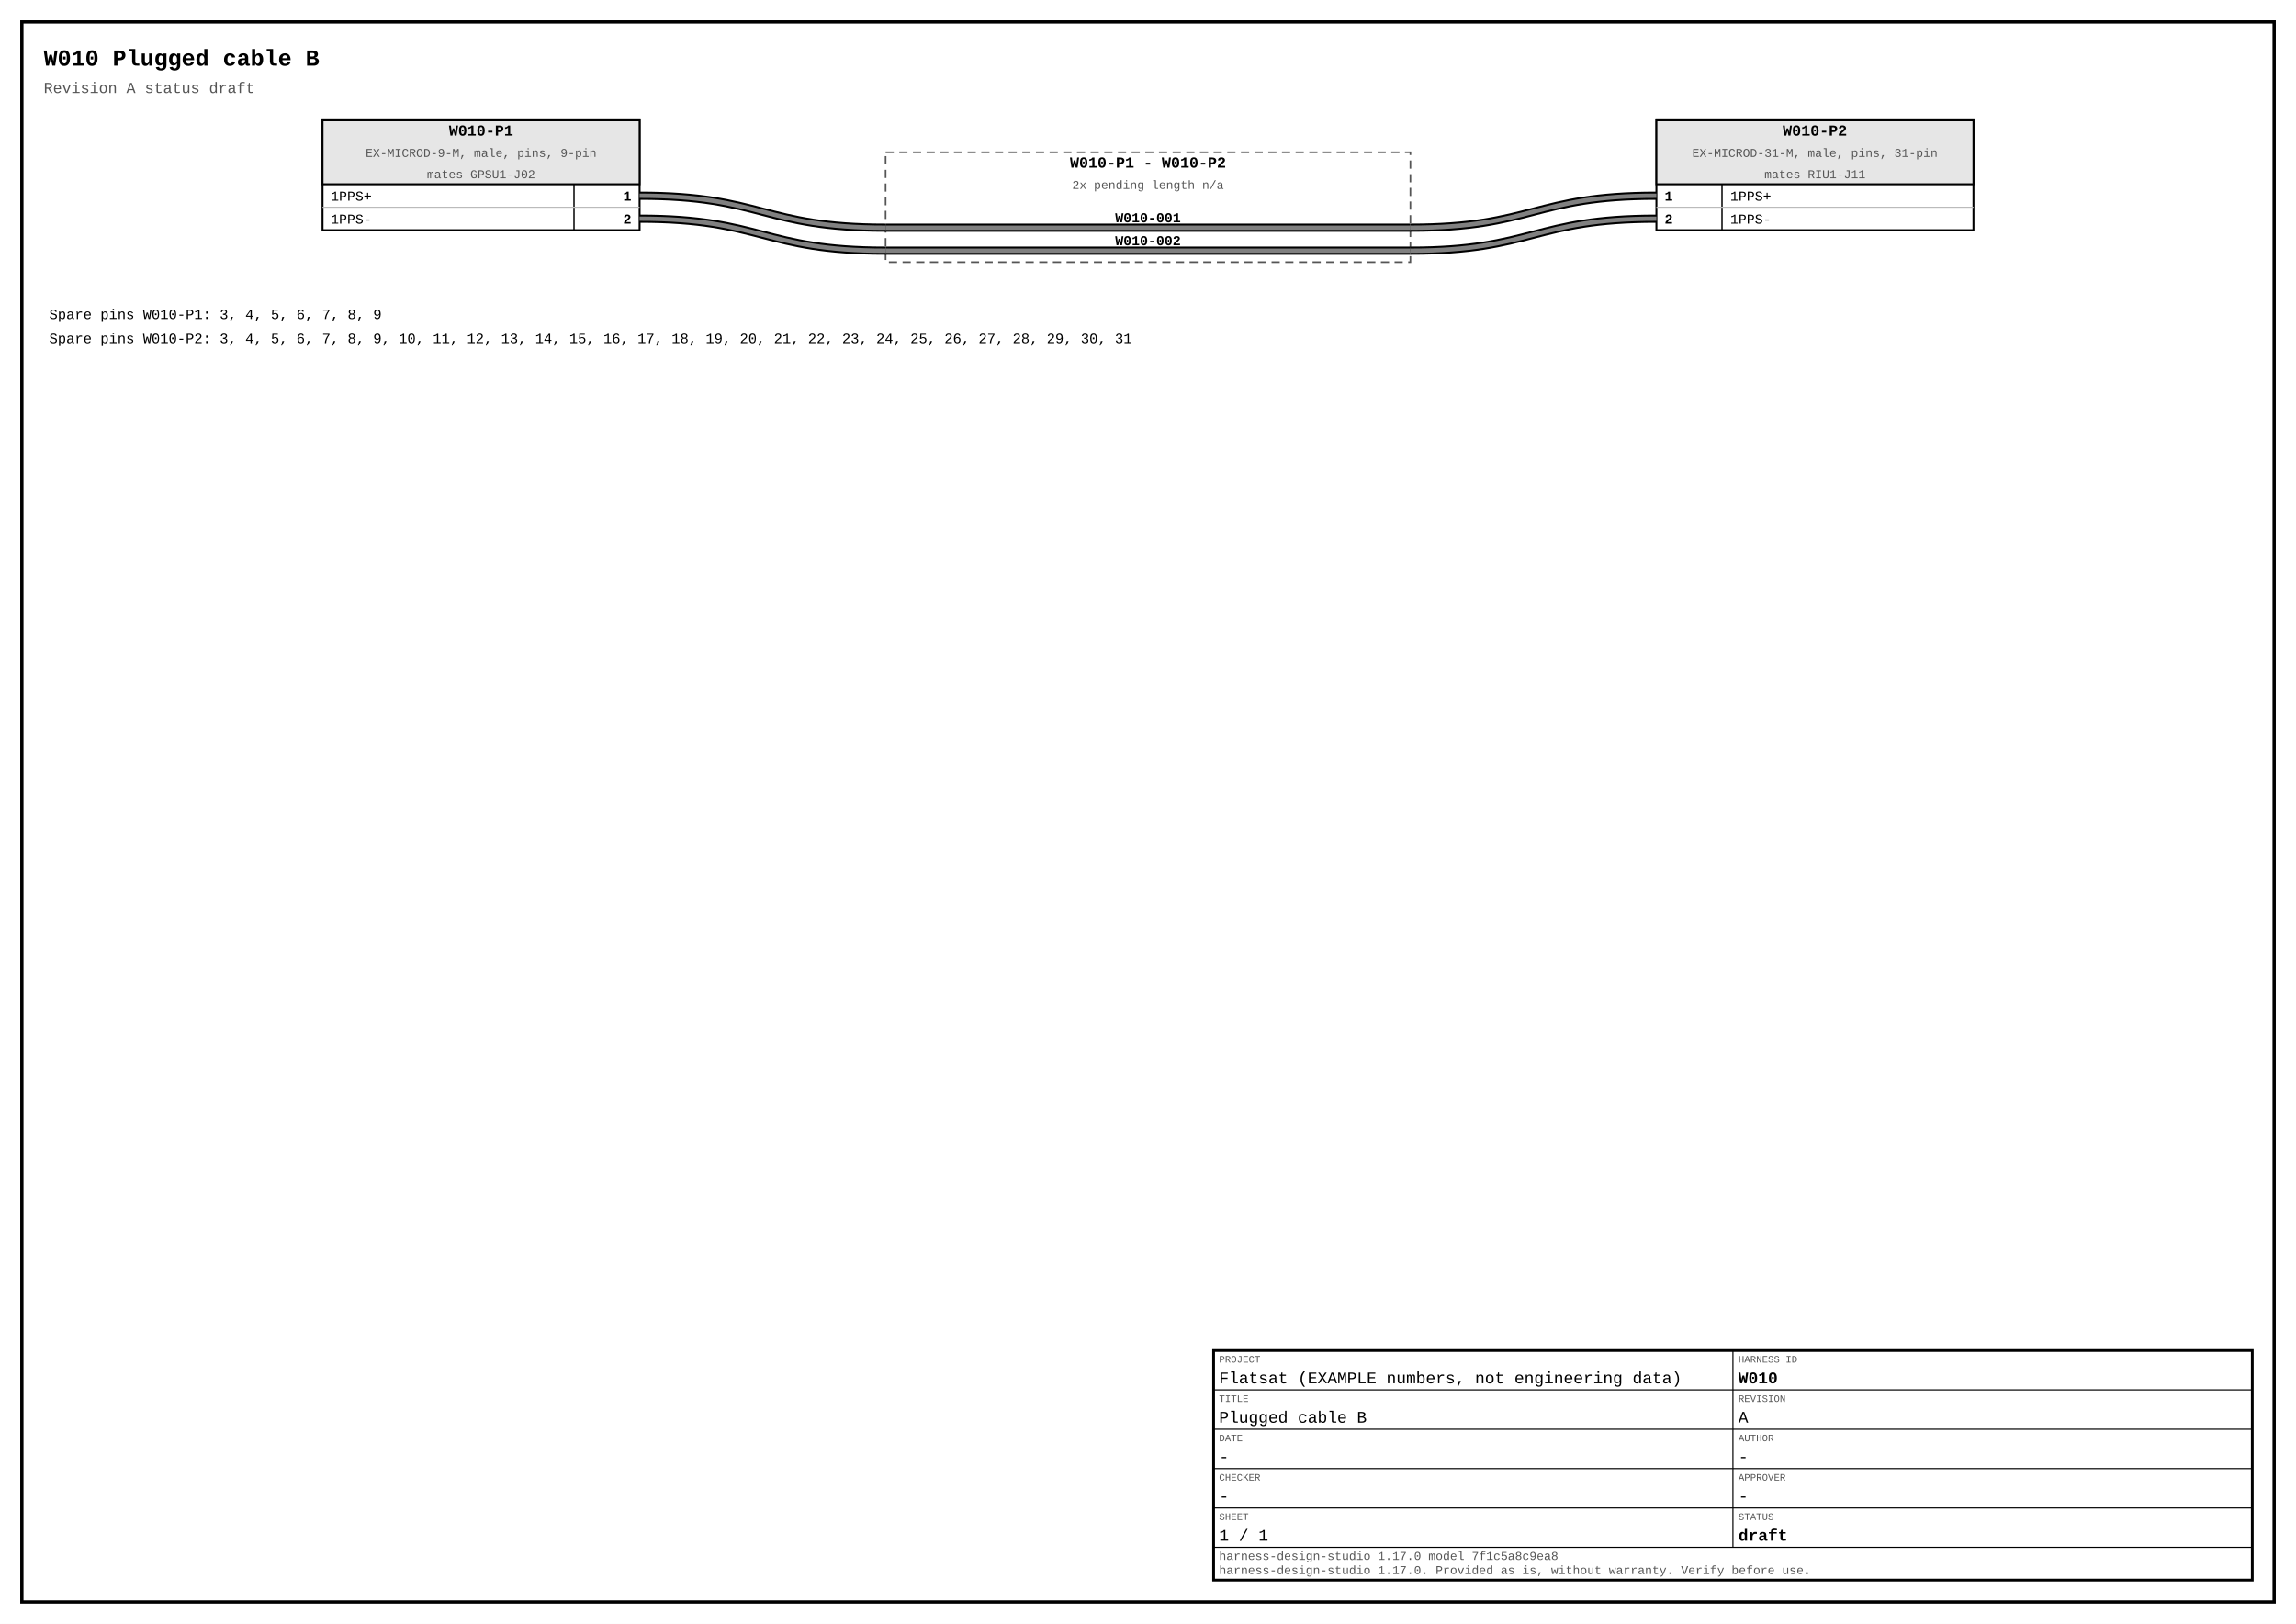
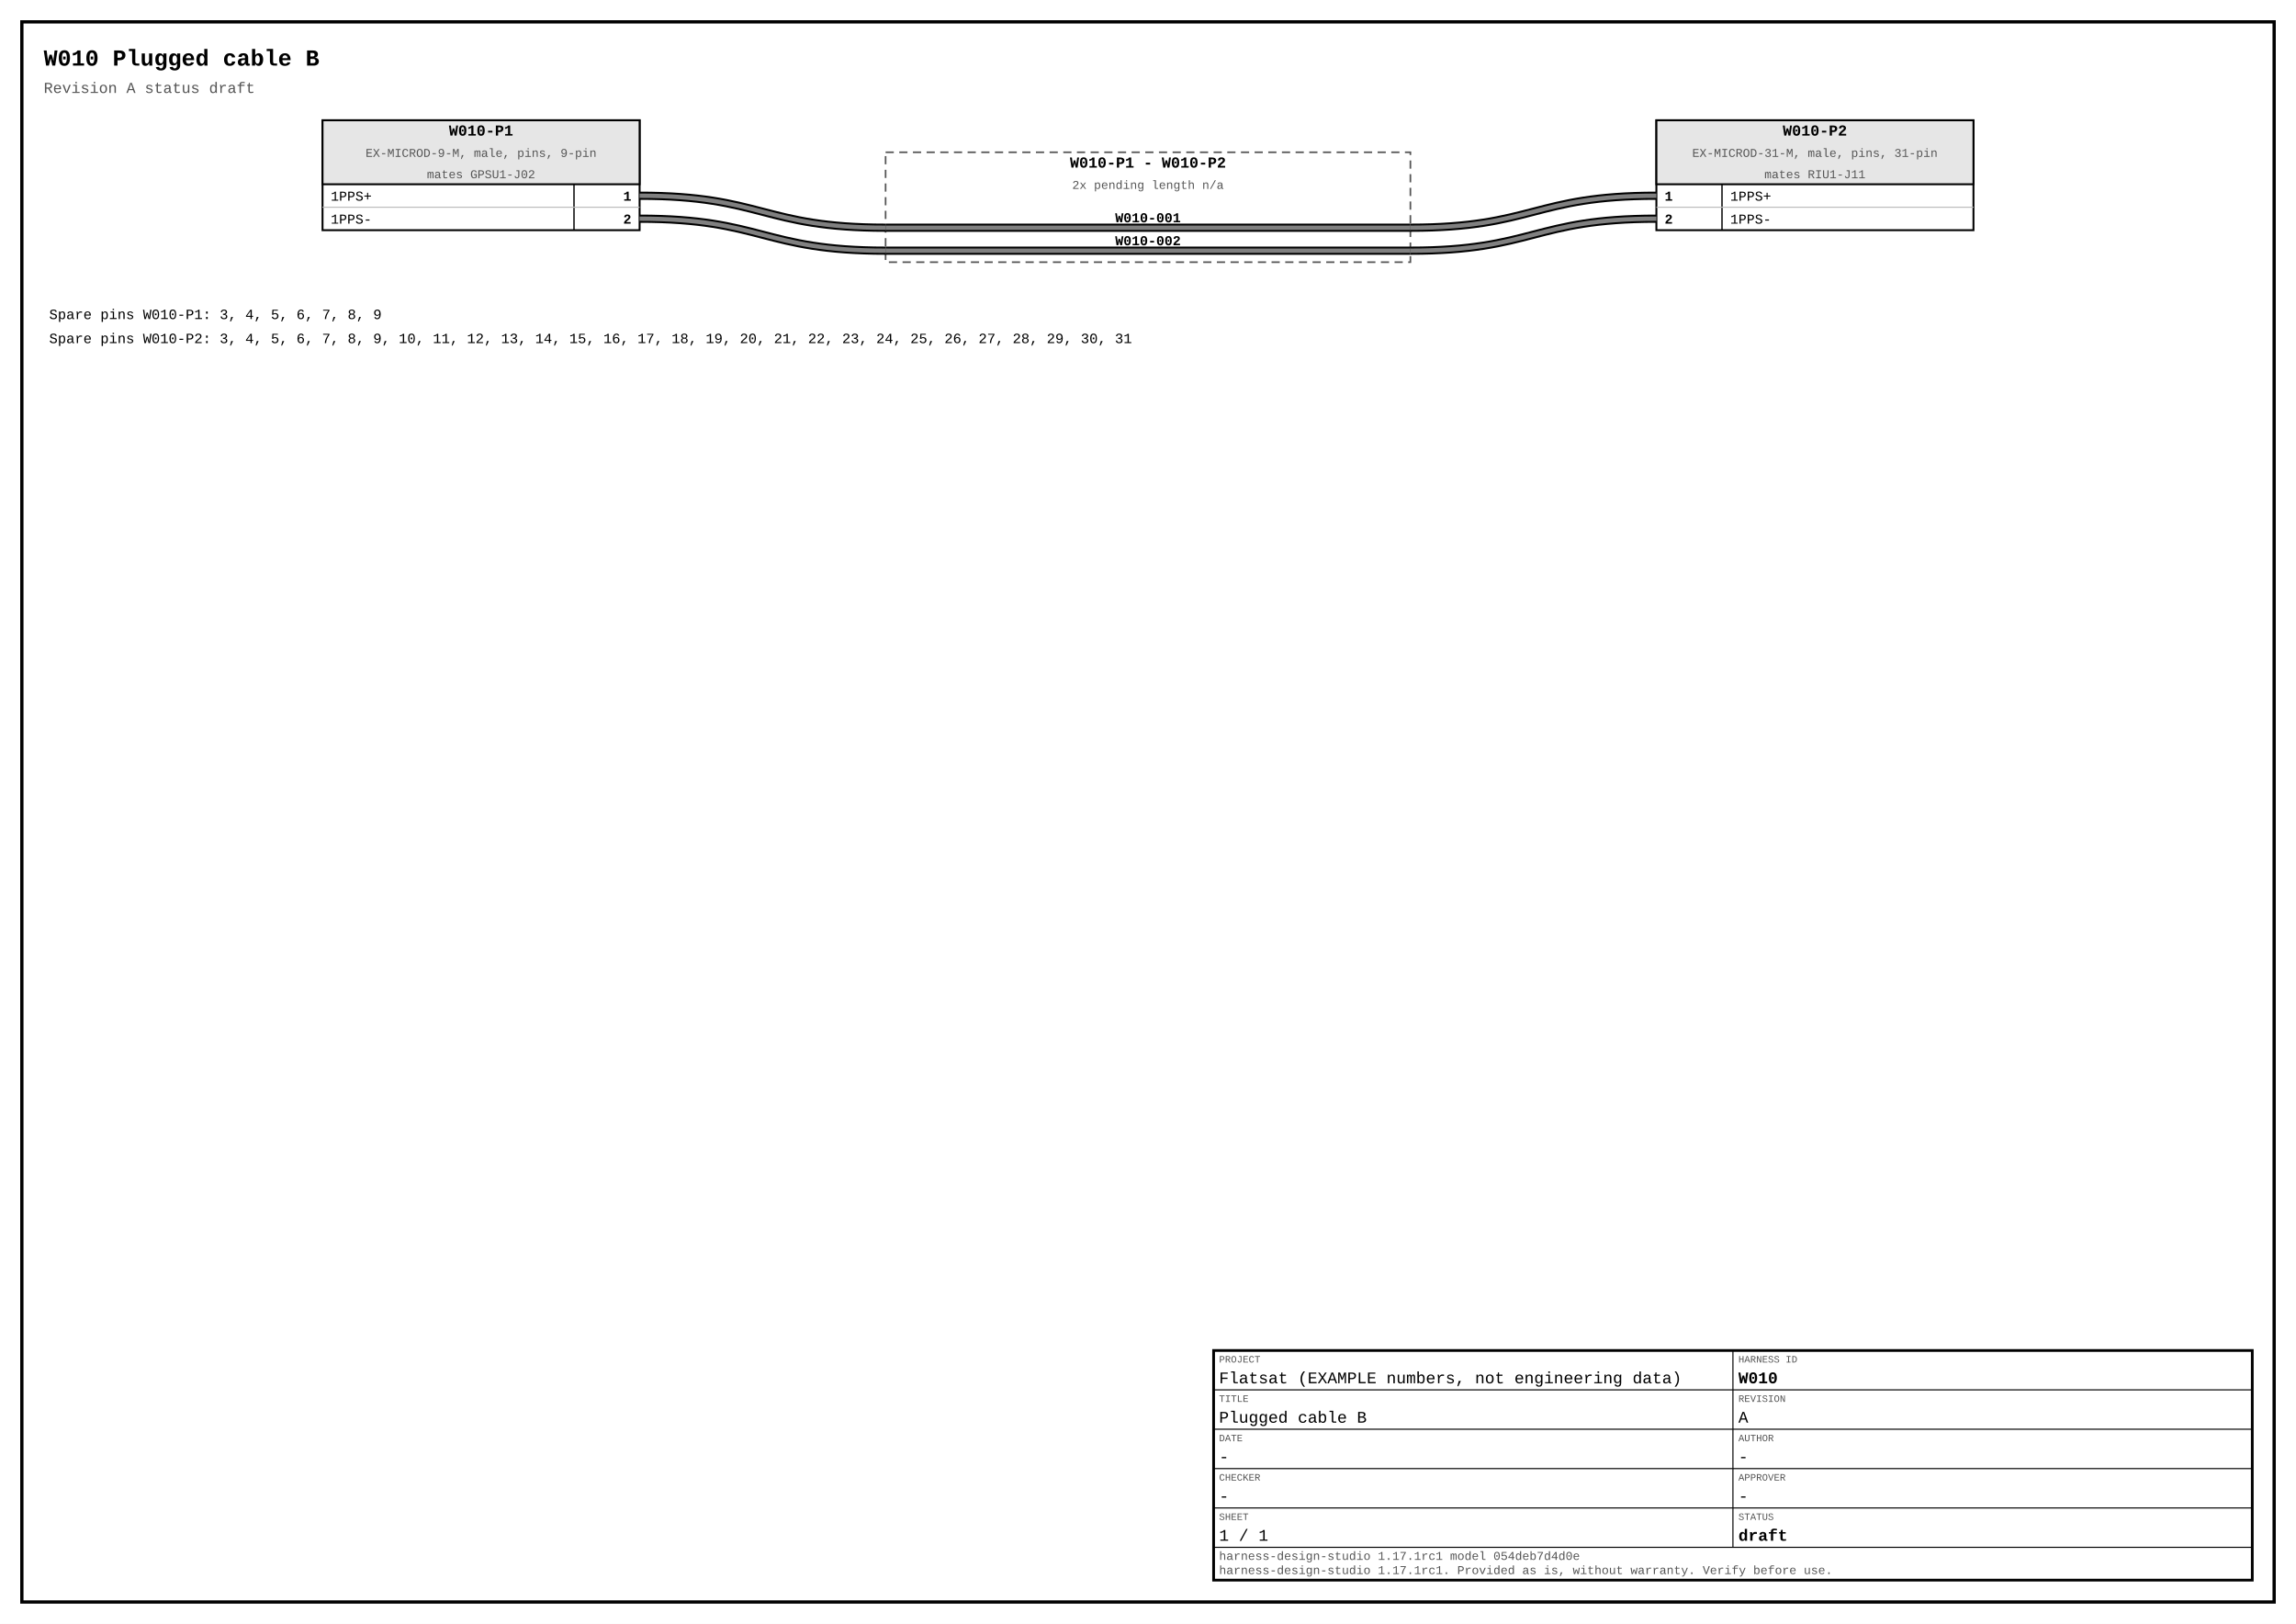
<svg xmlns="http://www.w3.org/2000/svg" width="420mm" height="297mm" viewBox="0 0 420 297" font-family="Courier New, Courier, monospace">
  <rect x="0" y="0" width="420" height="297" fill="#ffffff" />
  <rect x="4" y="4" width="412" height="289" fill="none" stroke="#000000" stroke-width="0.6" />
  <text x="8" y="12" font-size="4.2" font-weight="bold" text-anchor="start" fill="#000000">W010  Plugged cable B</text>
  <text x="8" y="17" font-size="2.8" text-anchor="start" fill="#555555">Revision A  status draft</text>
  <rect x="59" y="22" width="58" height="20.1" fill="#ffffff" stroke="#000000" stroke-width="0.35" />
  <rect x="59" y="22" width="58" height="11.7" fill="#e6e6e6" stroke="#000000" stroke-width="0.35" />
  <text x="88" y="24.8" font-size="2.8" font-weight="bold" text-anchor="middle" fill="#000000">W010-P1</text>
  <text x="88" y="28.7" font-size="2.2" text-anchor="middle" fill="#555555">EX-MICROD-9-M, male, pins, 9-pin</text>
  <text x="88" y="32.6" font-size="2.2" text-anchor="middle" fill="#555555">mates GPSU1-J02</text>
  <line x1="105" y1="33.7" x2="105" y2="42.1" stroke="#000000" stroke-width="0.25" />
  <line x1="59" y1="37.9" x2="117" y2="37.9" stroke="#bbbbbb" stroke-width="0.2" />
  <text x="60.5" y="36.7" font-size="2.5" text-anchor="start" fill="#000000" data-ref="sig/W010-P1/1">1PPS+</text>
  <text x="115.5" y="36.7" font-size="2.5" font-weight="bold" text-anchor="end" fill="#000000" data-ref="pin/W010-P1/1">1</text>
  <text x="60.5" y="40.9" font-size="2.5" text-anchor="start" fill="#000000" data-ref="sig/W010-P1/2">1PPS-</text>
  <text x="115.5" y="40.9" font-size="2.5" font-weight="bold" text-anchor="end" fill="#000000" data-ref="pin/W010-P1/2">2</text>
  <rect x="303" y="22" width="58" height="20.1" fill="#ffffff" stroke="#000000" stroke-width="0.35" />
  <rect x="303" y="22" width="58" height="11.7" fill="#e6e6e6" stroke="#000000" stroke-width="0.35" />
  <text x="332" y="24.8" font-size="2.8" font-weight="bold" text-anchor="middle" fill="#000000">W010-P2</text>
  <text x="332" y="28.7" font-size="2.2" text-anchor="middle" fill="#555555">EX-MICROD-31-M, male, pins, 31-pin</text>
  <text x="332" y="32.6" font-size="2.2" text-anchor="middle" fill="#555555">mates RIU1-J11</text>
  <line x1="315" y1="33.7" x2="315" y2="42.1" stroke="#000000" stroke-width="0.25" />
  <line x1="303" y1="37.9" x2="361" y2="37.9" stroke="#bbbbbb" stroke-width="0.2" />
  <text x="304.5" y="36.7" font-size="2.5" font-weight="bold" text-anchor="start" fill="#000000" data-ref="pin/W010-P2/1">1</text>
  <text x="316.5" y="36.7" font-size="2.5" text-anchor="start" fill="#000000" data-ref="sig/W010-P2/1">1PPS+</text>
  <text x="304.5" y="40.9" font-size="2.5" font-weight="bold" text-anchor="start" fill="#000000" data-ref="pin/W010-P2/2">2</text>
  <text x="316.5" y="40.9" font-size="2.5" text-anchor="start" fill="#000000" data-ref="sig/W010-P2/2">1PPS-</text>
  <rect x="162" y="27.85" width="96" height="20.1" fill="none" stroke="#555555" stroke-width="0.3" stroke-dasharray="1.5 1" />
  <text x="210" y="30.65" font-size="2.8" font-weight="bold" text-anchor="middle" fill="#000000">W010-P1 - W010-P2</text>
  <text x="210" y="34.55" font-size="2.2" text-anchor="middle" fill="#555555">2x  pending  length n/a</text>
  <path d="M 117 35.8 C 139.5 35.8 139.5 41.65 162 41.65" fill="none" stroke="#000000" stroke-width="1.5" />
  <line x1="162" y1="41.65" x2="258" y2="41.65" stroke="#000000" stroke-width="1.5" />
  <path d="M 258 41.65 C 280.5 41.65 280.5 35.8 303 35.8" fill="none" stroke="#000000" stroke-width="1.5" />
  <path d="M 117 35.8 C 139.5 35.8 139.5 41.65 162 41.65" fill="none" stroke="#808080" stroke-width="0.8" />
  <line x1="162" y1="41.65" x2="258" y2="41.65" stroke="#808080" stroke-width="0.8" />
  <path d="M 258 41.65 C 280.5 41.65 280.5 35.8 303 35.8" fill="none" stroke="#808080" stroke-width="0.8" />
  <text x="210" y="40.65" font-size="2.5" font-weight="bold" text-anchor="middle" fill="#000000">W010-001</text>
  <path d="M 117 40 C 139.5 40 139.5 45.85 162 45.85" fill="none" stroke="#000000" stroke-width="1.5" />
  <line x1="162" y1="45.85" x2="258" y2="45.85" stroke="#000000" stroke-width="1.5" />
  <path d="M 258 45.85 C 280.5 45.85 280.5 40 303 40" fill="none" stroke="#000000" stroke-width="1.5" />
  <path d="M 117 40 C 139.5 40 139.5 45.85 162 45.85" fill="none" stroke="#808080" stroke-width="0.8" />
  <line x1="162" y1="45.85" x2="258" y2="45.85" stroke="#808080" stroke-width="0.8" />
  <path d="M 258 45.85 C 280.5 45.85 280.5 40 303 40" fill="none" stroke="#808080" stroke-width="0.8" />
  <text x="210" y="44.85" font-size="2.5" font-weight="bold" text-anchor="middle" fill="#000000">W010-002</text>
  <text x="9" y="58.35" font-size="2.6" text-anchor="start" fill="#000000">Spare pins W010-P1: 3, 4, 5, 6, 7, 8, 9</text>
  <text x="9" y="62.75" font-size="2.6" text-anchor="start" fill="#000000">Spare pins W010-P2: 3, 4, 5, 6, 7, 8, 9, 10, 11, 12, 13, 14, 15, 16, 17, 18, 19, 20, 21, 22, 23, 24, 25, 26, 27, 28, 29, 30, 31</text>
  <rect x="222" y="247" width="190" height="42" fill="none" stroke="#000000" stroke-width="0.5" />
  <line x1="222" y1="247" x2="317" y2="247" stroke="#000000" stroke-width="0.2" />
  <text x="223" y="249.2" font-size="1.8" text-anchor="start" fill="#555555">PROJECT</text>
  <text x="223" y="253" font-size="3" text-anchor="start" fill="#000000">Flatsat (EXAMPLE numbers, not engineering data)</text>
  <line x1="317" y1="247" x2="412" y2="247" stroke="#000000" stroke-width="0.2" />
  <text x="318" y="249.2" font-size="1.8" text-anchor="start" fill="#555555">HARNESS ID</text>
  <text x="318" y="253" font-size="3" font-weight="bold" text-anchor="start" fill="#000000">W010</text>
  <line x1="222" y1="254.2" x2="317" y2="254.2" stroke="#000000" stroke-width="0.2" />
  <text x="223" y="256.4" font-size="1.8" text-anchor="start" fill="#555555">TITLE</text>
  <text x="223" y="260.2" font-size="3" text-anchor="start" fill="#000000">Plugged cable B</text>
  <line x1="317" y1="254.2" x2="412" y2="254.2" stroke="#000000" stroke-width="0.2" />
  <text x="318" y="256.4" font-size="1.8" text-anchor="start" fill="#555555">REVISION</text>
  <text x="318" y="260.2" font-size="3" text-anchor="start" fill="#000000">A</text>
  <line x1="222" y1="261.4" x2="317" y2="261.4" stroke="#000000" stroke-width="0.2" />
  <text x="223" y="263.6" font-size="1.8" text-anchor="start" fill="#555555">DATE</text>
  <text x="223" y="267.4" font-size="3" text-anchor="start" fill="#000000">-</text>
  <line x1="317" y1="261.4" x2="412" y2="261.4" stroke="#000000" stroke-width="0.2" />
  <text x="318" y="263.6" font-size="1.8" text-anchor="start" fill="#555555">AUTHOR</text>
  <text x="318" y="267.4" font-size="3" text-anchor="start" fill="#000000">-</text>
  <line x1="222" y1="268.6" x2="317" y2="268.6" stroke="#000000" stroke-width="0.2" />
  <text x="223" y="270.8" font-size="1.8" text-anchor="start" fill="#555555">CHECKER</text>
  <text x="223" y="274.6" font-size="3" text-anchor="start" fill="#000000">-</text>
  <line x1="317" y1="268.6" x2="412" y2="268.6" stroke="#000000" stroke-width="0.2" />
  <text x="318" y="270.8" font-size="1.8" text-anchor="start" fill="#555555">APPROVER</text>
  <text x="318" y="274.6" font-size="3" text-anchor="start" fill="#000000">-</text>
  <line x1="222" y1="275.8" x2="317" y2="275.8" stroke="#000000" stroke-width="0.2" />
  <text x="223" y="278" font-size="1.8" text-anchor="start" fill="#555555">SHEET</text>
  <text x="223" y="281.8" font-size="3" text-anchor="start" fill="#000000">1 / 1</text>
  <line x1="317" y1="275.8" x2="412" y2="275.8" stroke="#000000" stroke-width="0.2" />
  <text x="318" y="278" font-size="1.8" text-anchor="start" fill="#555555">STATUS</text>
  <text x="318" y="281.8" font-size="3" font-weight="bold" text-anchor="start" fill="#000000">draft</text>
  <line x1="317" y1="247" x2="317" y2="283" stroke="#000000" stroke-width="0.2" />
  <line x1="222" y1="283" x2="412" y2="283" stroke="#000000" stroke-width="0.2" />
-   <text x="223" y="285.3" font-size="2.2" text-anchor="start" fill="#555555">harness-design-studio 1.17.0 model 7f1c5a8c9ea8</text>
-   <text x="223" y="287.9" font-size="2.2" text-anchor="start" fill="#555555">harness-design-studio 1.17.0. Provided as is, without warranty. Verify before use.</text>
+   <text x="223" y="285.3" font-size="2.2" text-anchor="start" fill="#555555">harness-design-studio 1.17.1rc1 model 054deb7d4d0e</text>
+   <text x="223" y="287.9" font-size="2.2" text-anchor="start" fill="#555555">harness-design-studio 1.17.1rc1. Provided as is, without warranty. Verify before use.</text>
</svg>
